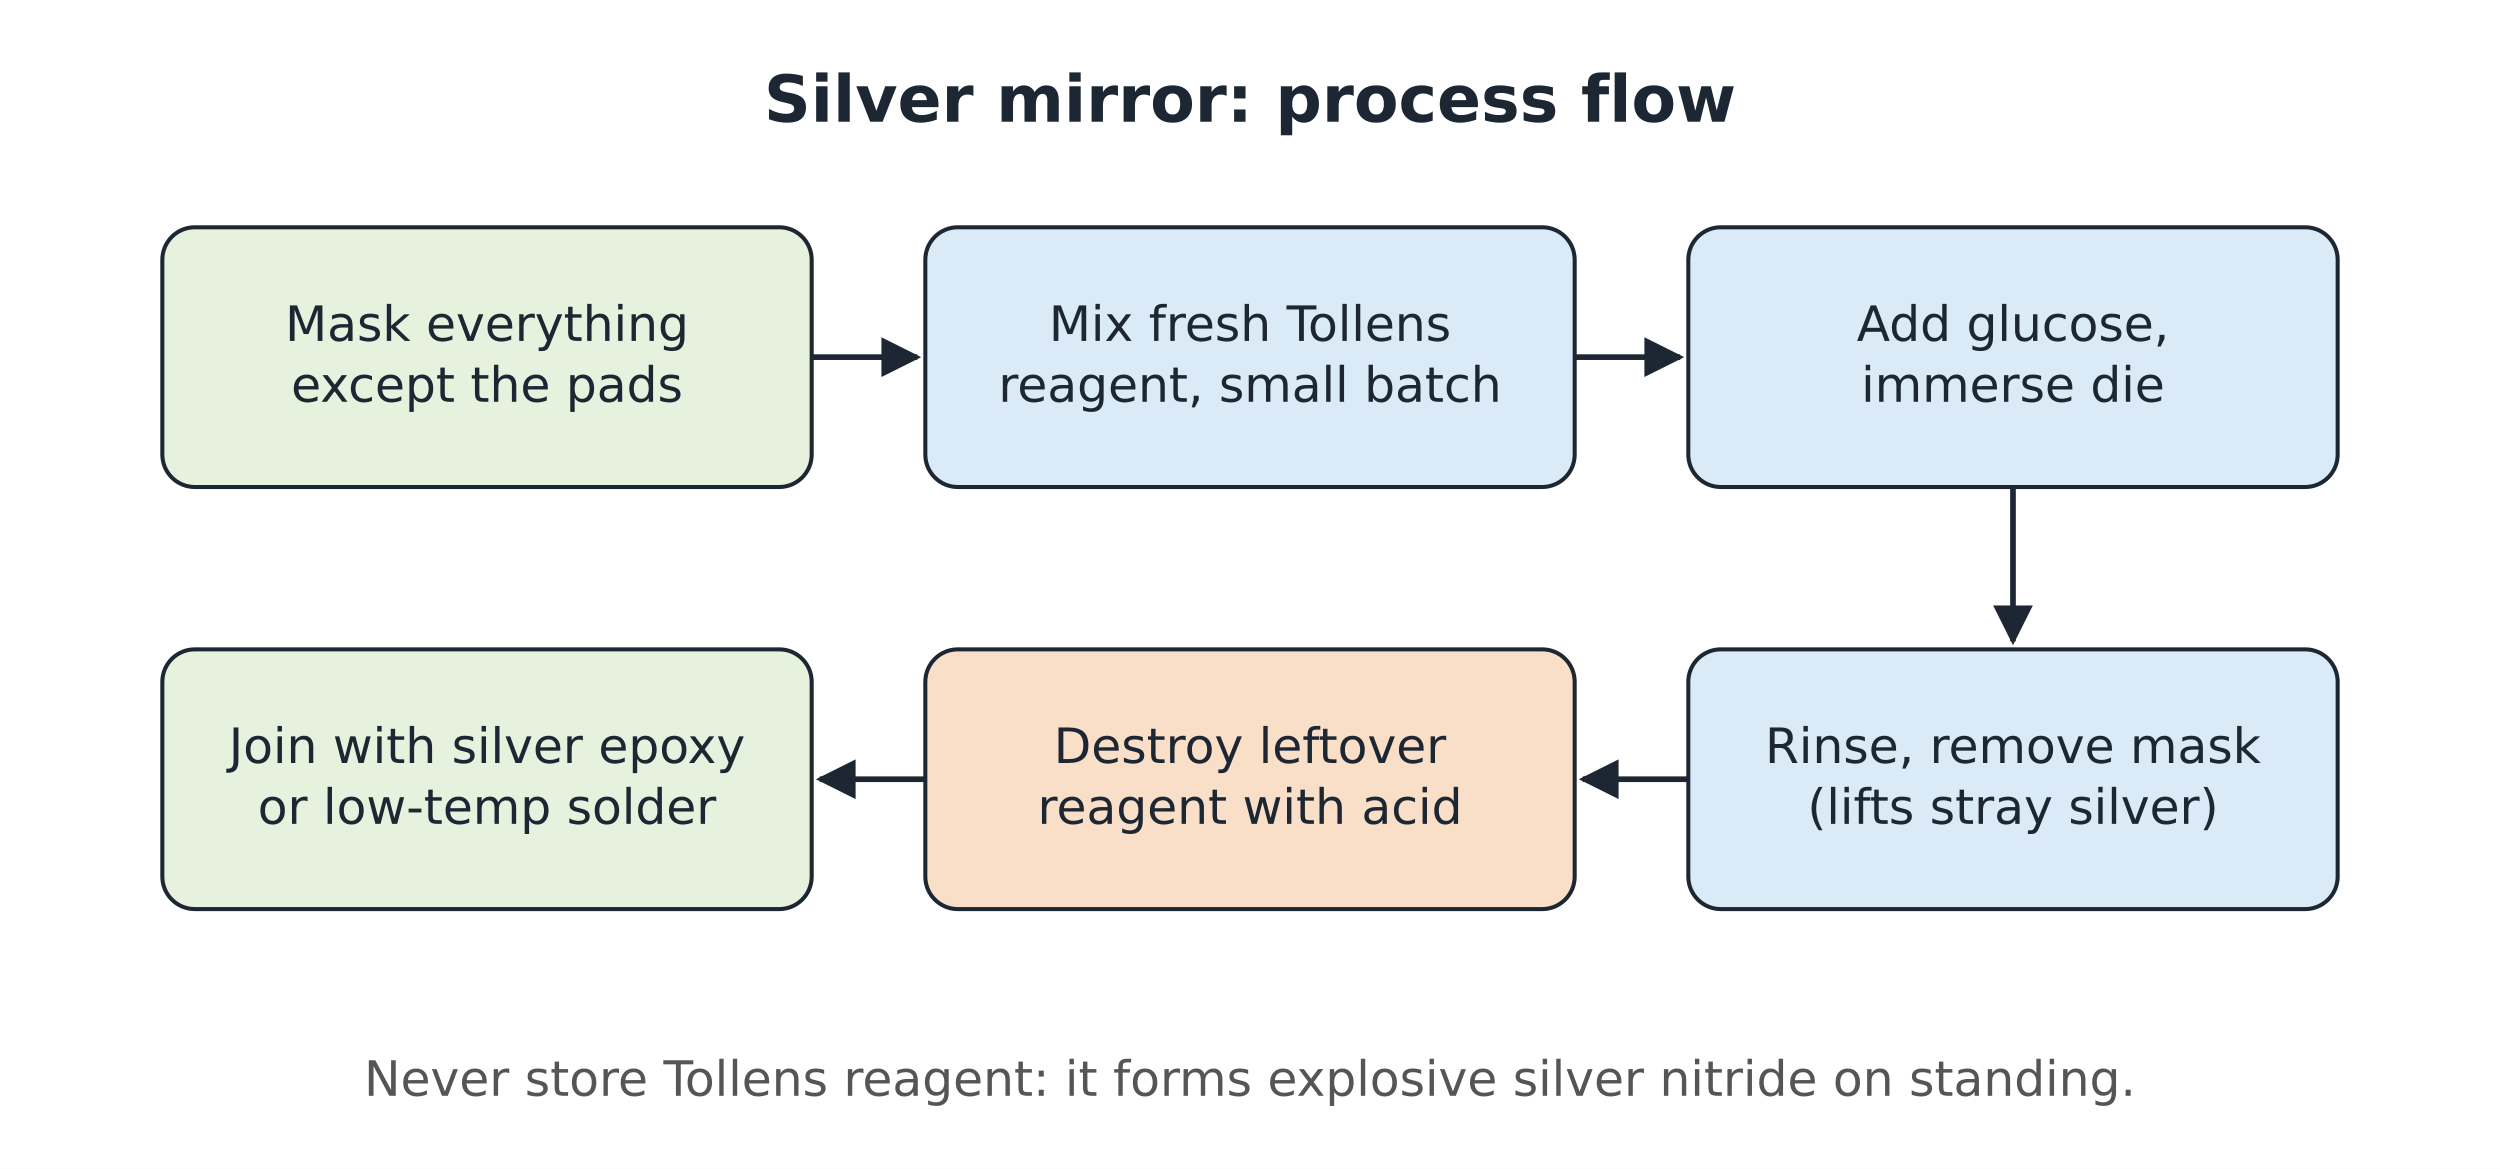
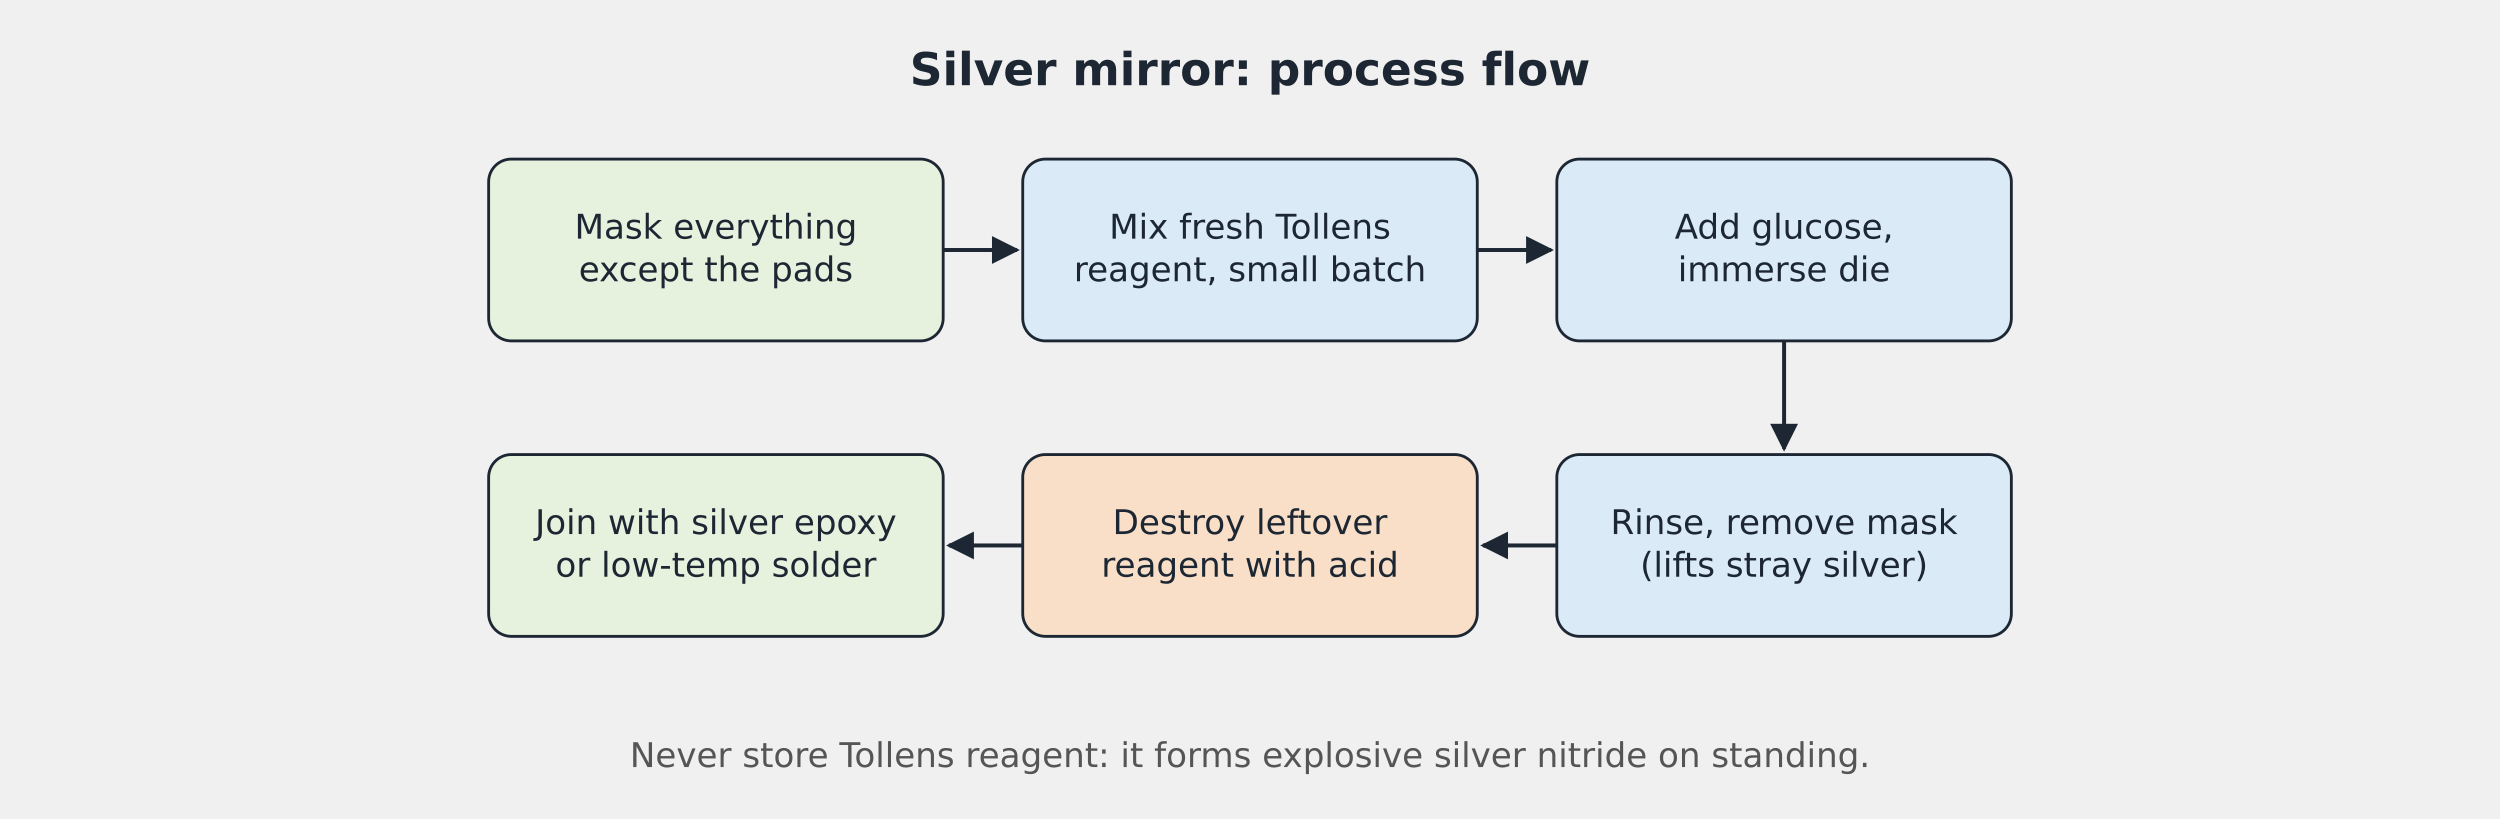
- <svg xmlns="http://www.w3.org/2000/svg" viewBox="0 0 616 288" width="616" height="288" role="img" aria-label="Silver mirror: process flow">
+ <svg xmlns="http://www.w3.org/2000/svg" viewBox="0 0 880 288" width="880" height="288" role="img" aria-label="Silver mirror: process flow">
  <defs>
    <marker id="arr" viewBox="0 0 10 10" refX="9" refY="5" markerWidth="7" markerHeight="7" orient="auto-start-reverse">
      <path d="M0,0 L10,5 L0,10 z" fill="#1d2733" />
    </marker>
  </defs>
-   <rect width="616" height="288" fill="#ffffff" />
  <g transform="translate(0,0)">
-     <text x="308.0" y="30" font-size="16" text-anchor="middle" fill="#1d2733" font-weight="bold" font-family="DejaVu Sans, Arial, Helvetica, sans-serif">Silver mirror: process flow</text>
-     <rect x="40" y="56" width="160" height="64" rx="8" fill="#e6f2de" stroke="#1d2733" stroke-width="1" />
-     <text x="120.0" y="84.0" font-size="12" text-anchor="middle" fill="#1d2733" font-weight="normal" font-family="DejaVu Sans, Arial, Helvetica, sans-serif">Mask everything</text>
-     <text x="120.0" y="99.0" font-size="12" text-anchor="middle" fill="#1d2733" font-weight="normal" font-family="DejaVu Sans, Arial, Helvetica, sans-serif">except the pads</text>
-     <rect x="228" y="56" width="160" height="64" rx="8" fill="#dbeaf7" stroke="#1d2733" stroke-width="1" />
-     <text x="308.0" y="84.0" font-size="12" text-anchor="middle" fill="#1d2733" font-weight="normal" font-family="DejaVu Sans, Arial, Helvetica, sans-serif">Mix fresh Tollens</text>
-     <text x="308.0" y="99.0" font-size="12" text-anchor="middle" fill="#1d2733" font-weight="normal" font-family="DejaVu Sans, Arial, Helvetica, sans-serif">reagent, small batch</text>
-     <rect x="416" y="56" width="160" height="64" rx="8" fill="#dbeaf7" stroke="#1d2733" stroke-width="1" />
-     <text x="496.0" y="84.0" font-size="12" text-anchor="middle" fill="#1d2733" font-weight="normal" font-family="DejaVu Sans, Arial, Helvetica, sans-serif">Add glucose,</text>
-     <text x="496.0" y="99.0" font-size="12" text-anchor="middle" fill="#1d2733" font-weight="normal" font-family="DejaVu Sans, Arial, Helvetica, sans-serif">immerse die</text>
-     <rect x="416" y="160" width="160" height="64" rx="8" fill="#dbeaf7" stroke="#1d2733" stroke-width="1" />
-     <text x="496.0" y="188.0" font-size="12" text-anchor="middle" fill="#1d2733" font-weight="normal" font-family="DejaVu Sans, Arial, Helvetica, sans-serif">Rinse, remove mask</text>
-     <text x="496.0" y="203.0" font-size="12" text-anchor="middle" fill="#1d2733" font-weight="normal" font-family="DejaVu Sans, Arial, Helvetica, sans-serif">(lifts stray silver)</text>
-     <rect x="228" y="160" width="160" height="64" rx="8" fill="#f9dfc8" stroke="#1d2733" stroke-width="1" />
-     <text x="308.0" y="188.0" font-size="12" text-anchor="middle" fill="#1d2733" font-weight="normal" font-family="DejaVu Sans, Arial, Helvetica, sans-serif">Destroy leftover</text>
-     <text x="308.0" y="203.0" font-size="12" text-anchor="middle" fill="#1d2733" font-weight="normal" font-family="DejaVu Sans, Arial, Helvetica, sans-serif">reagent with acid</text>
-     <rect x="40" y="160" width="160" height="64" rx="8" fill="#e6f2de" stroke="#1d2733" stroke-width="1" />
-     <text x="120.0" y="188.0" font-size="12" text-anchor="middle" fill="#1d2733" font-weight="normal" font-family="DejaVu Sans, Arial, Helvetica, sans-serif">Join with silver epoxy</text>
-     <text x="120.0" y="203.0" font-size="12" text-anchor="middle" fill="#1d2733" font-weight="normal" font-family="DejaVu Sans, Arial, Helvetica, sans-serif">or low-temp solder</text>
-     <line x1="200" y1="88.0" x2="226" y2="88.0" stroke="#1d2733" stroke-width="1.4" marker-end="url(#arr)" />
-     <line x1="388" y1="88.0" x2="414" y2="88.0" stroke="#1d2733" stroke-width="1.4" marker-end="url(#arr)" />
-     <line x1="496.0" y1="120" x2="496.0" y2="158" stroke="#1d2733" stroke-width="1.4" marker-end="url(#arr)" />
-     <line x1="416" y1="192.0" x2="390" y2="192.0" stroke="#1d2733" stroke-width="1.4" marker-end="url(#arr)" />
-     <line x1="228" y1="192.0" x2="202" y2="192.0" stroke="#1d2733" stroke-width="1.4" marker-end="url(#arr)" />
-     <text x="308.0" y="270" font-size="12" text-anchor="middle" fill="#555555" font-weight="normal" font-family="DejaVu Sans, Arial, Helvetica, sans-serif">Never store Tollens reagent: it forms explosive silver nitride on standing.</text>
+     <text x="440.0" y="30" font-size="16" text-anchor="middle" fill="#1d2733" font-weight="bold" font-family="DejaVu Sans, Arial, Helvetica, sans-serif">Silver mirror: process flow</text>
+     <rect x="172.0" y="56" width="160" height="64" rx="8" fill="#e6f2de" stroke="#1d2733" stroke-width="1" />
+     <text x="252.0" y="84.0" font-size="12" text-anchor="middle" fill="#1d2733" font-weight="normal" font-family="DejaVu Sans, Arial, Helvetica, sans-serif">Mask everything</text>
+     <text x="252.0" y="99.0" font-size="12" text-anchor="middle" fill="#1d2733" font-weight="normal" font-family="DejaVu Sans, Arial, Helvetica, sans-serif">except the pads</text>
+     <rect x="360.0" y="56" width="160" height="64" rx="8" fill="#dbeaf7" stroke="#1d2733" stroke-width="1" />
+     <text x="440.0" y="84.0" font-size="12" text-anchor="middle" fill="#1d2733" font-weight="normal" font-family="DejaVu Sans, Arial, Helvetica, sans-serif">Mix fresh Tollens</text>
+     <text x="440.0" y="99.0" font-size="12" text-anchor="middle" fill="#1d2733" font-weight="normal" font-family="DejaVu Sans, Arial, Helvetica, sans-serif">reagent, small batch</text>
+     <rect x="548.0" y="56" width="160" height="64" rx="8" fill="#dbeaf7" stroke="#1d2733" stroke-width="1" />
+     <text x="628.0" y="84.0" font-size="12" text-anchor="middle" fill="#1d2733" font-weight="normal" font-family="DejaVu Sans, Arial, Helvetica, sans-serif">Add glucose,</text>
+     <text x="628.0" y="99.0" font-size="12" text-anchor="middle" fill="#1d2733" font-weight="normal" font-family="DejaVu Sans, Arial, Helvetica, sans-serif">immerse die</text>
+     <rect x="548.0" y="160" width="160" height="64" rx="8" fill="#dbeaf7" stroke="#1d2733" stroke-width="1" />
+     <text x="628.0" y="188.0" font-size="12" text-anchor="middle" fill="#1d2733" font-weight="normal" font-family="DejaVu Sans, Arial, Helvetica, sans-serif">Rinse, remove mask</text>
+     <text x="628.0" y="203.0" font-size="12" text-anchor="middle" fill="#1d2733" font-weight="normal" font-family="DejaVu Sans, Arial, Helvetica, sans-serif">(lifts stray silver)</text>
+     <rect x="360.0" y="160" width="160" height="64" rx="8" fill="#f9dfc8" stroke="#1d2733" stroke-width="1" />
+     <text x="440.0" y="188.0" font-size="12" text-anchor="middle" fill="#1d2733" font-weight="normal" font-family="DejaVu Sans, Arial, Helvetica, sans-serif">Destroy leftover</text>
+     <text x="440.0" y="203.0" font-size="12" text-anchor="middle" fill="#1d2733" font-weight="normal" font-family="DejaVu Sans, Arial, Helvetica, sans-serif">reagent with acid</text>
+     <rect x="172.0" y="160" width="160" height="64" rx="8" fill="#e6f2de" stroke="#1d2733" stroke-width="1" />
+     <text x="252.0" y="188.0" font-size="12" text-anchor="middle" fill="#1d2733" font-weight="normal" font-family="DejaVu Sans, Arial, Helvetica, sans-serif">Join with silver epoxy</text>
+     <text x="252.0" y="203.0" font-size="12" text-anchor="middle" fill="#1d2733" font-weight="normal" font-family="DejaVu Sans, Arial, Helvetica, sans-serif">or low-temp solder</text>
+     <line x1="332.0" y1="88.0" x2="358.0" y2="88.0" stroke="#1d2733" stroke-width="1.4" marker-end="url(#arr)" />
+     <line x1="520.0" y1="88.0" x2="546.0" y2="88.0" stroke="#1d2733" stroke-width="1.4" marker-end="url(#arr)" />
+     <line x1="628.0" y1="120" x2="628.0" y2="158" stroke="#1d2733" stroke-width="1.4" marker-end="url(#arr)" />
+     <line x1="548.0" y1="192.0" x2="522.0" y2="192.0" stroke="#1d2733" stroke-width="1.4" marker-end="url(#arr)" />
+     <line x1="360.0" y1="192.0" x2="334.0" y2="192.0" stroke="#1d2733" stroke-width="1.4" marker-end="url(#arr)" />
+     <text x="440.0" y="270" font-size="12" text-anchor="middle" fill="#555555" font-weight="normal" font-family="DejaVu Sans, Arial, Helvetica, sans-serif">Never store Tollens reagent: it forms explosive silver nitride on standing.</text>
  </g>
</svg>
